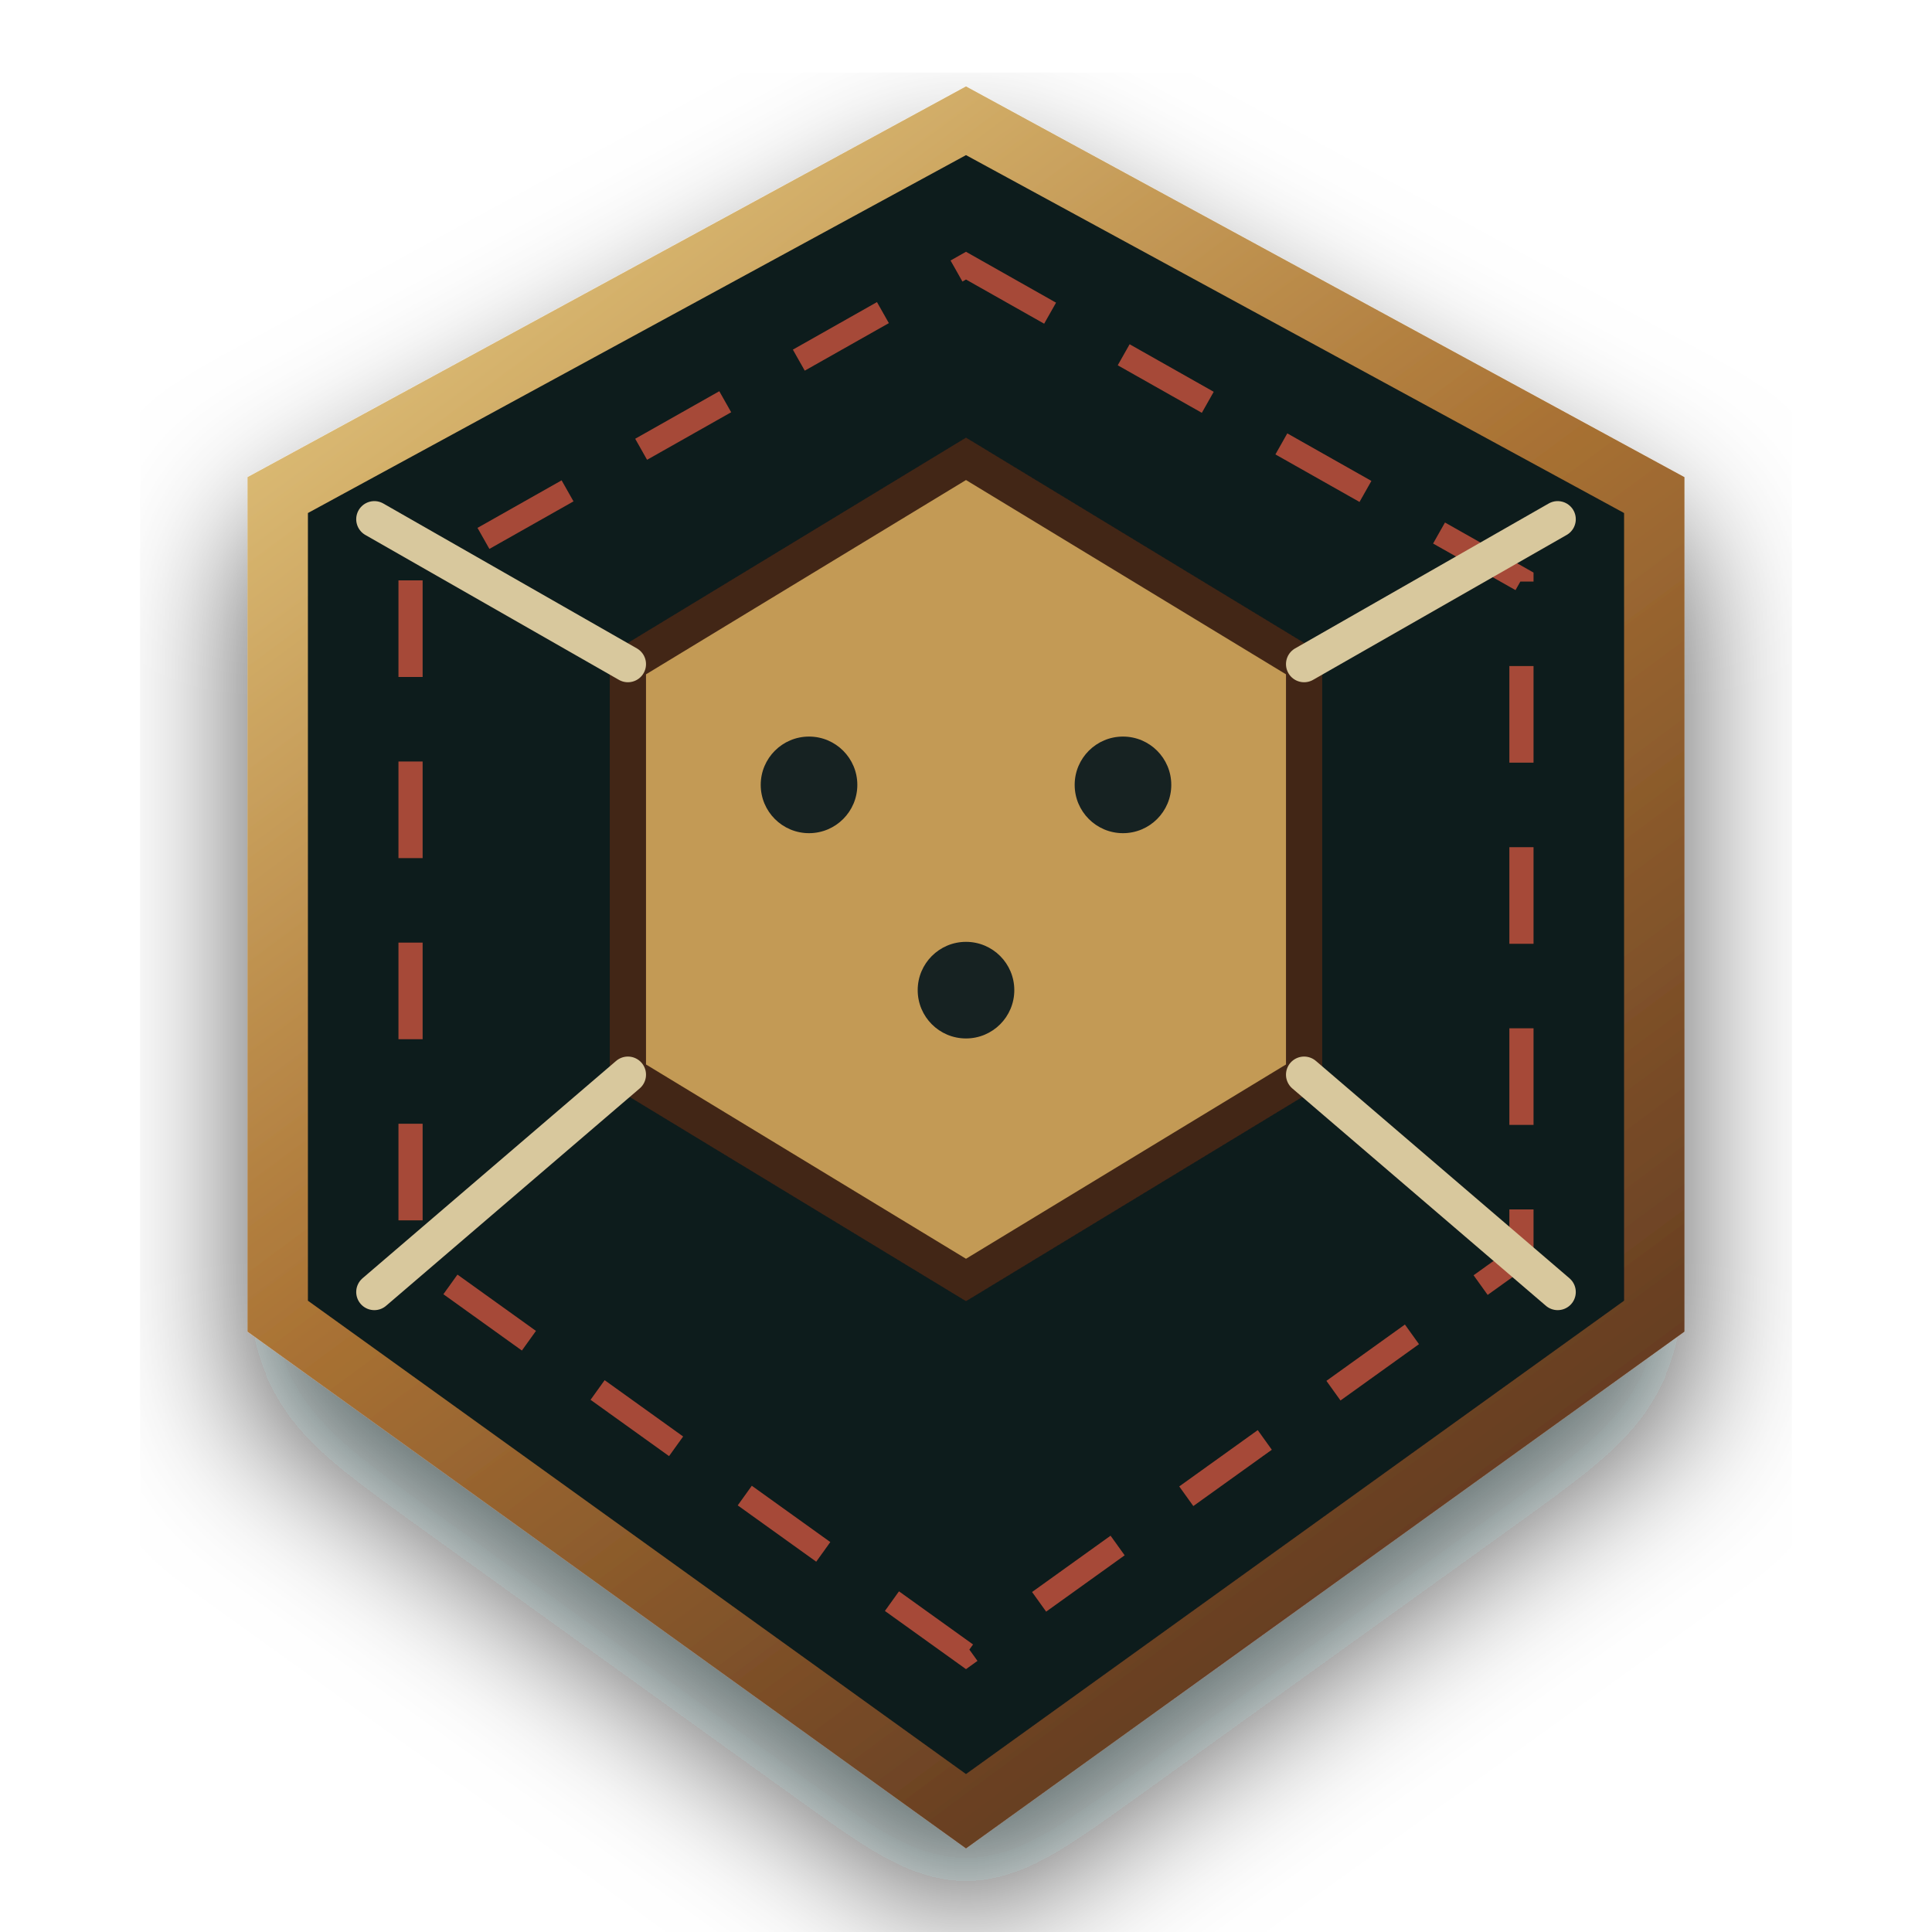
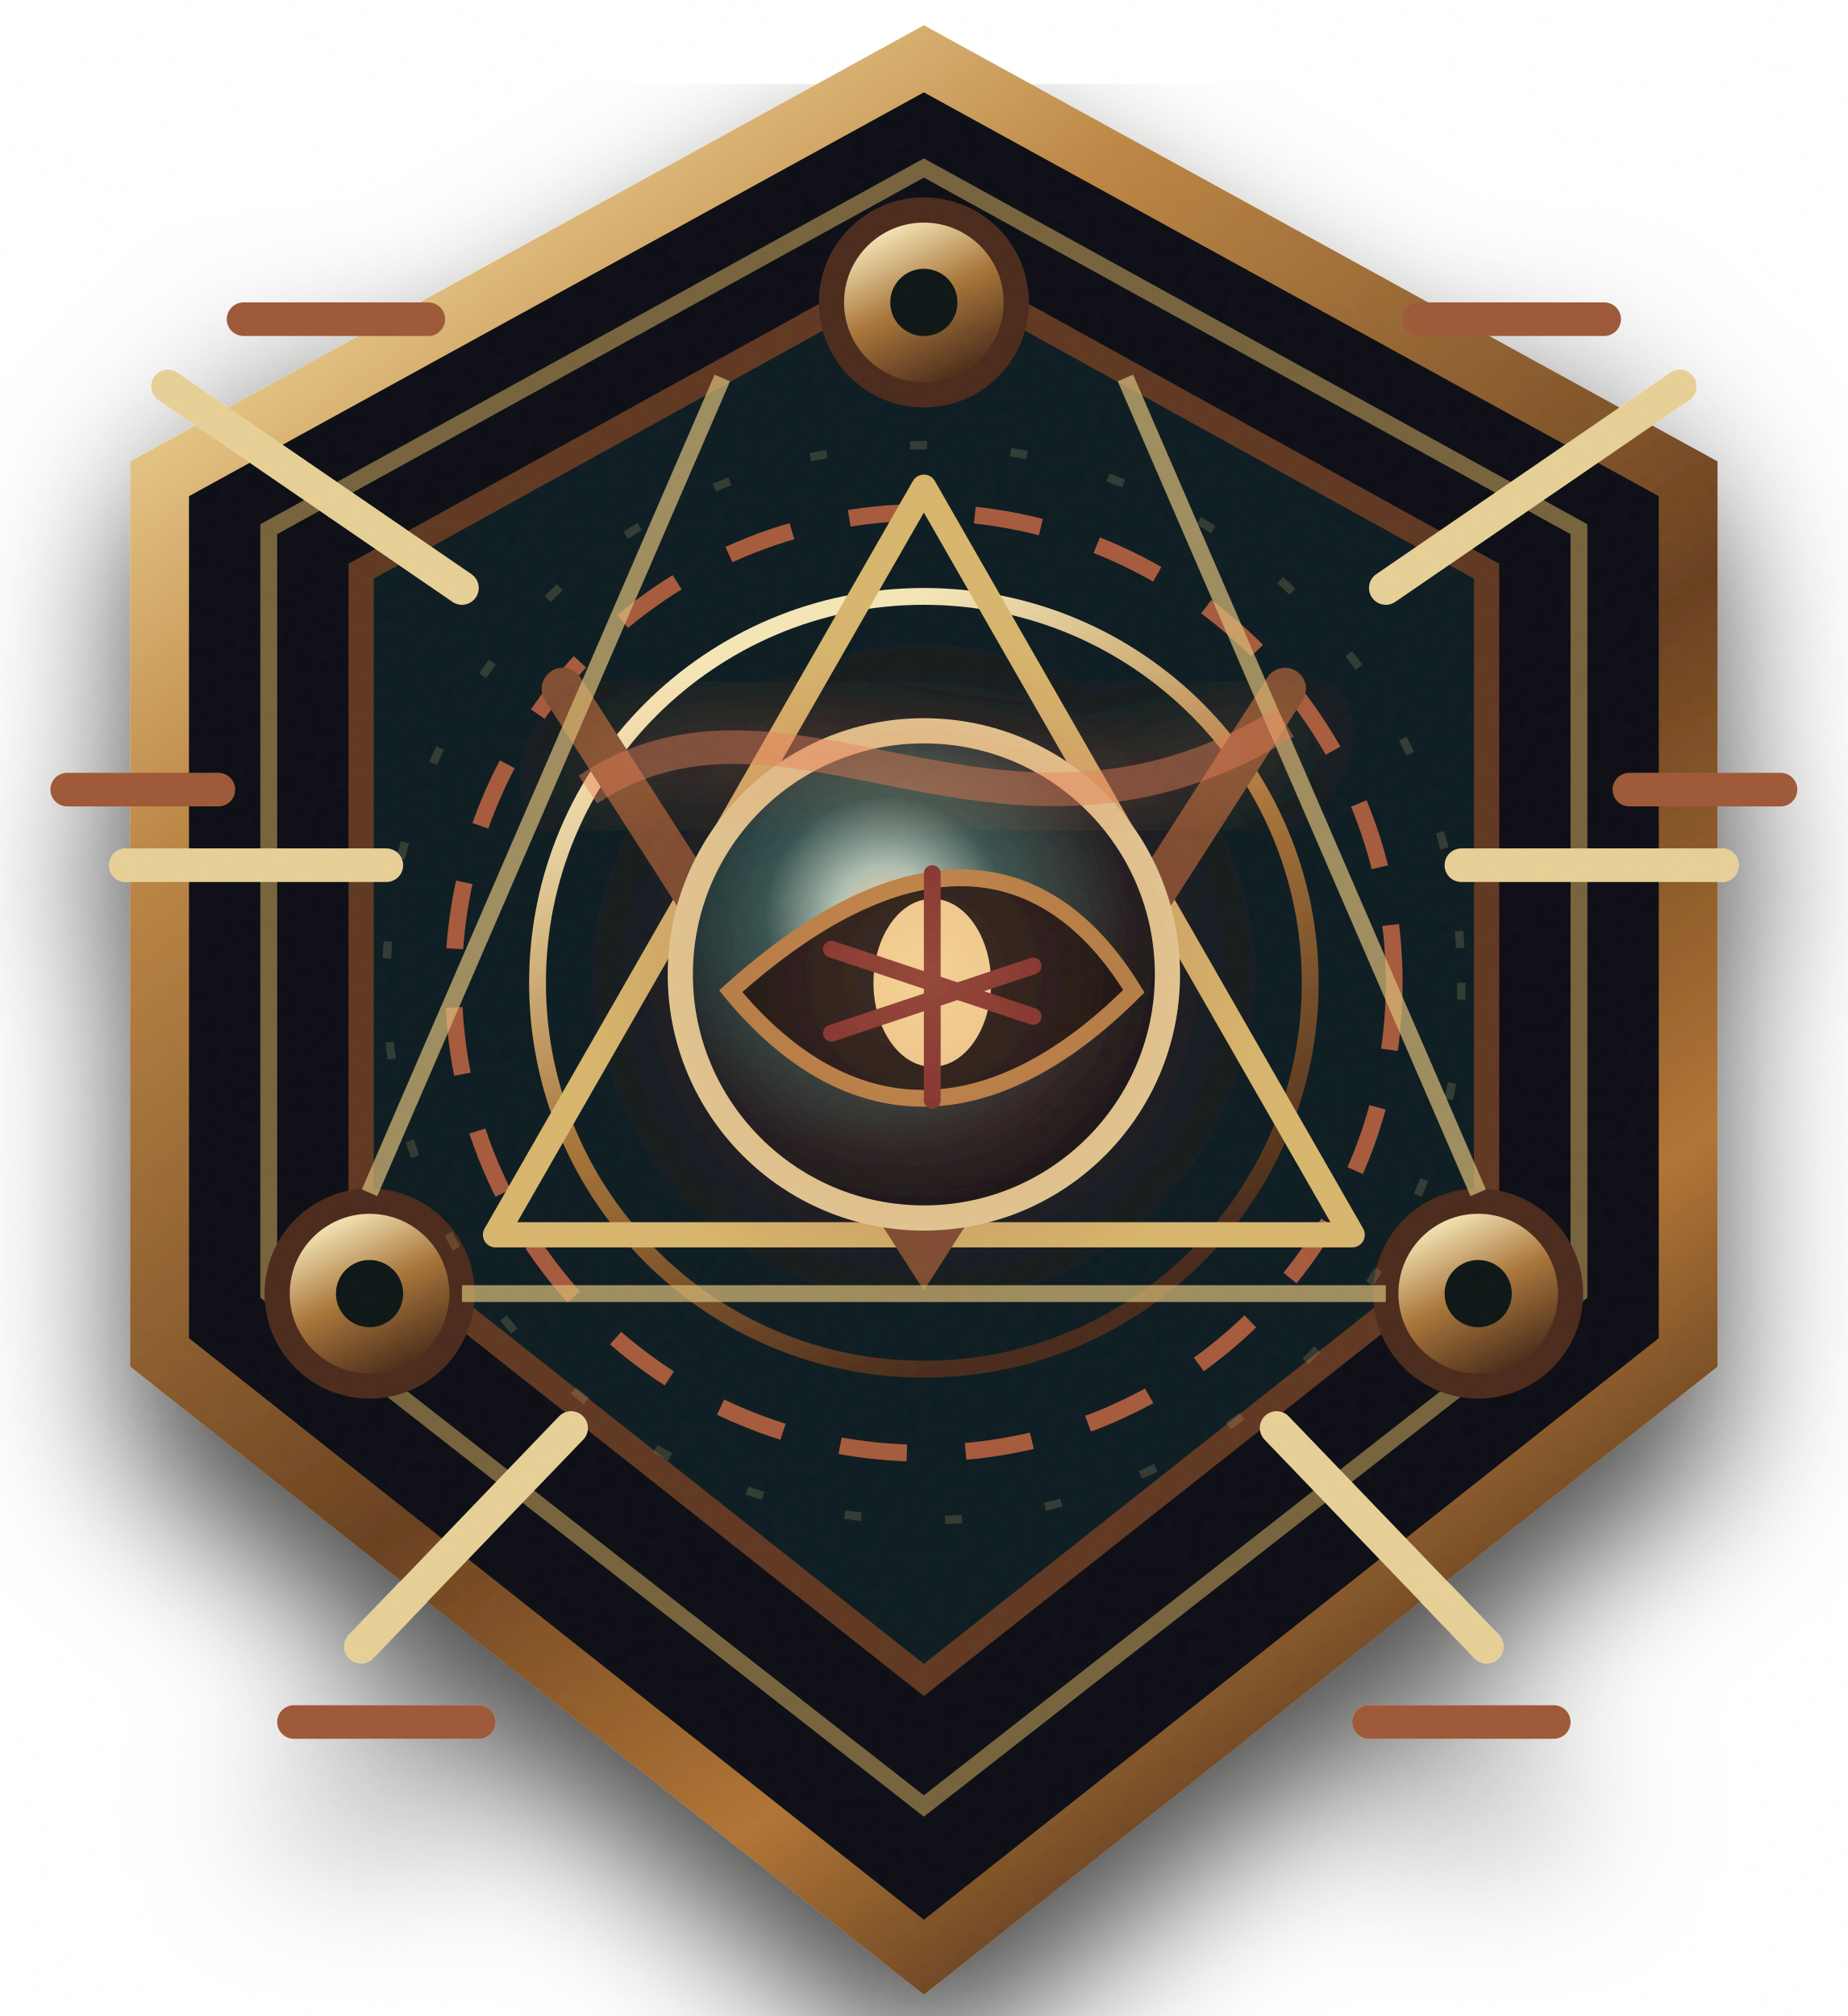
- <svg xmlns="http://www.w3.org/2000/svg" viewBox="0 0 160 160" role="img" aria-label="亚空间骰子徽记">
+ <svg xmlns="http://www.w3.org/2000/svg" viewBox="0 0 220 240" role="img" aria-label="亚空间什一税原创徽记">
  <defs>
-     <linearGradient id="metal" x1="20%" y1="0%" x2="80%" y2="100%">
-       <stop offset="0%" stop-color="#e0c27a" />
-       <stop offset="45%" stop-color="#a97234" />
-       <stop offset="100%" stop-color="#56311e" />
+     <linearGradient id="outerMetal" x1="20%" y1="0%" x2="78%" y2="100%">
+       <stop offset="0%" stop-color="#f2d99a" />
+       <stop offset="22%" stop-color="#bc8645" />
+       <stop offset="56%" stop-color="#69401f" />
+       <stop offset="78%" stop-color="#b07435" />
+       <stop offset="100%" stop-color="#352015" />
    </linearGradient>
-     <filter id="shadow">
-       <feDropShadow dx="0" dy="6" stdDeviation="6" flood-color="#05090b" flood-opacity=".65" />
+     <linearGradient id="innerMetal" x1="30%" y1="10%" x2="70%" y2="90%">
+       <stop offset="0%" stop-color="#f4e5b6" />
+       <stop offset="48%" stop-color="#a8753a" />
+       <stop offset="100%" stop-color="#4a2c1a" />
+     </linearGradient>
+     <radialGradient id="voidCore" cx="42%" cy="38%" r="72%">
+       <stop offset="0%" stop-color="#f8e9b0" />
+       <stop offset="14%" stop-color="#a8d8cf" />
+       <stop offset="34%" stop-color="#1a5656" />
+       <stop offset="68%" stop-color="#111b1f" />
+       <stop offset="100%" stop-color="#05090b" />
+     </radialGradient>
+     <radialGradient id="riftGlow" cx="50%" cy="50%" r="50%">
+       <stop offset="0%" stop-color="#ff9d68" stop-opacity=".95" />
+       <stop offset="45%" stop-color="#bd4937" stop-opacity=".72" />
+       <stop offset="100%" stop-color="#5e1820" stop-opacity="0" />
+     </radialGradient>
+     <filter id="dropShadow" x="-30%" y="-30%" width="160%" height="180%">
+       <feDropShadow dx="0" dy="10" stdDeviation="9" flood-color="#020405" flood-opacity=".72" />
+     </filter>
+     <filter id="glow" x="-60%" y="-60%" width="220%" height="220%">
+       <feGaussianBlur stdDeviation="5" result="blur" />
+       <feMerge>
+         <feMergeNode in="blur" />
+         <feMergeNode in="SourceGraphic" />
+       </feMerge>
+     </filter>
+     <filter id="grain">
+       <feTurbulence type="fractalNoise" baseFrequency=".65" numOctaves="3" seed="14" />
+       <feColorMatrix values="0 0 0 0 0.9 0 0 0 0 0.76 0 0 0 0 0.46 0 0 0 .14 0" />
    </filter>
  </defs>
-   <g filter="url(#shadow)">
-     <path d="M80 10 137 41v68l-57 41-57-41V41Z" fill="#101b1c" stroke="url(#metal)" stroke-width="5" />
-     <path d="M80 22 126 48v56l-46 33-46-33V48Z" fill="none" stroke="#a64a38" stroke-width="2" stroke-dasharray="8 7" />
-     <path d="M52 55 80 38l28 17v34L80 106 52 89Z" fill="#c39a55" stroke="#432716" stroke-width="3" />
-     <circle cx="67" cy="65" r="4" fill="#182021" />
-     <circle cx="93" cy="65" r="4" fill="#182021" />
-     <circle cx="80" cy="82" r="4" fill="#182021" />
-     <path d="M31 43 52 55M129 43 108 55M31 107l21-18M129 107l-21-18" stroke="#d8c89d" stroke-width="3" stroke-linecap="round" />
+   <g filter="url(#dropShadow)">
+     <path d="M110 7 201 57v104l-91 72-91-72V57Z" fill="#081012" stroke="url(#outerMetal)" stroke-width="7" />
+     <path d="M110 20 188 63v91l-78 61-78-61V63Z" fill="none" stroke="#cfaa63" stroke-opacity=".55" stroke-width="2" />
+     <path d="M110 31 177 68v79l-67 53-67-53V68Z" fill="#101d20" stroke="#603823" stroke-width="3" />
+     <circle cx="110" cy="117" r="56" fill="none" stroke="#a65a3d" stroke-width="2" stroke-dasharray="8 7" />
+     <circle cx="110" cy="117" r="46" fill="none" stroke="url(#innerMetal)" stroke-width="2" />
+     <path d="M110 58 161 147H59Z" fill="none" stroke="#d7b56d" stroke-width="3" stroke-linejoin="round" />
+     <path d="M67 82 110 149 153 82" fill="none" stroke="#7f4f31" stroke-width="5" stroke-linecap="round" />
+     <circle cx="110" cy="116" r="29" fill="url(#voidCore)" stroke="#ead49b" stroke-width="3" />
+     <path d="M87 118c20-18 37-18 48 0-17 17-34 17-48 0Z" fill="#061012" stroke="#b88a4a" stroke-width="2" />
+     <ellipse cx="111" cy="117" rx="7" ry="10" fill="#f3df9f" />
+     <path d="M111 104v27M99 113l24 8M99 123l24-8" stroke="#772f2d" stroke-width="2" stroke-linecap="round" />
+     <g fill="url(#innerMetal)" stroke="#4b2c1a" stroke-width="3">
+       <circle cx="110" cy="36" r="11" />
+       <circle cx="44" cy="154" r="11" />
+       <circle cx="176" cy="154" r="11" />
+     </g>
+     <g fill="#0a1517">
+       <circle cx="110" cy="36" r="4" />
+       <circle cx="44" cy="154" r="4" />
+       <circle cx="176" cy="154" r="4" />
+     </g>
+     <path d="M86 45 44 142M134 45l42 97M55 154h110" fill="none" stroke="#d9bc78" stroke-opacity=".7" stroke-width="2" />
+     <path d="M55 70 20 46M165 70l35-24M46 103H15M174 103h31M68 170l-25 26M152 170l25 26" fill="none" stroke="#e6cf96" stroke-width="4" stroke-linecap="round" />
+     <path d="M29 38h22M169 38h22M8 94h18M194 94h18M35 205h22M163 205h22" fill="none" stroke="#9d5938" stroke-width="4" stroke-linecap="round" />
+     <circle cx="110" cy="116" r="39" fill="url(#riftGlow)" opacity=".22" filter="url(#glow)" />
+     <path d="M70 94c24-16 49 13 83-8" fill="none" stroke="#e47d52" stroke-opacity=".44" stroke-width="4" filter="url(#glow)" />
+     <circle cx="110" cy="117" r="64" fill="none" stroke="#f1d89b" stroke-opacity=".16" stroke-width="1" stroke-dasharray="2 10" />
  </g>
+   <path d="M0 0h220v240H0Z" filter="url(#grain)" opacity=".18" />
</svg>
